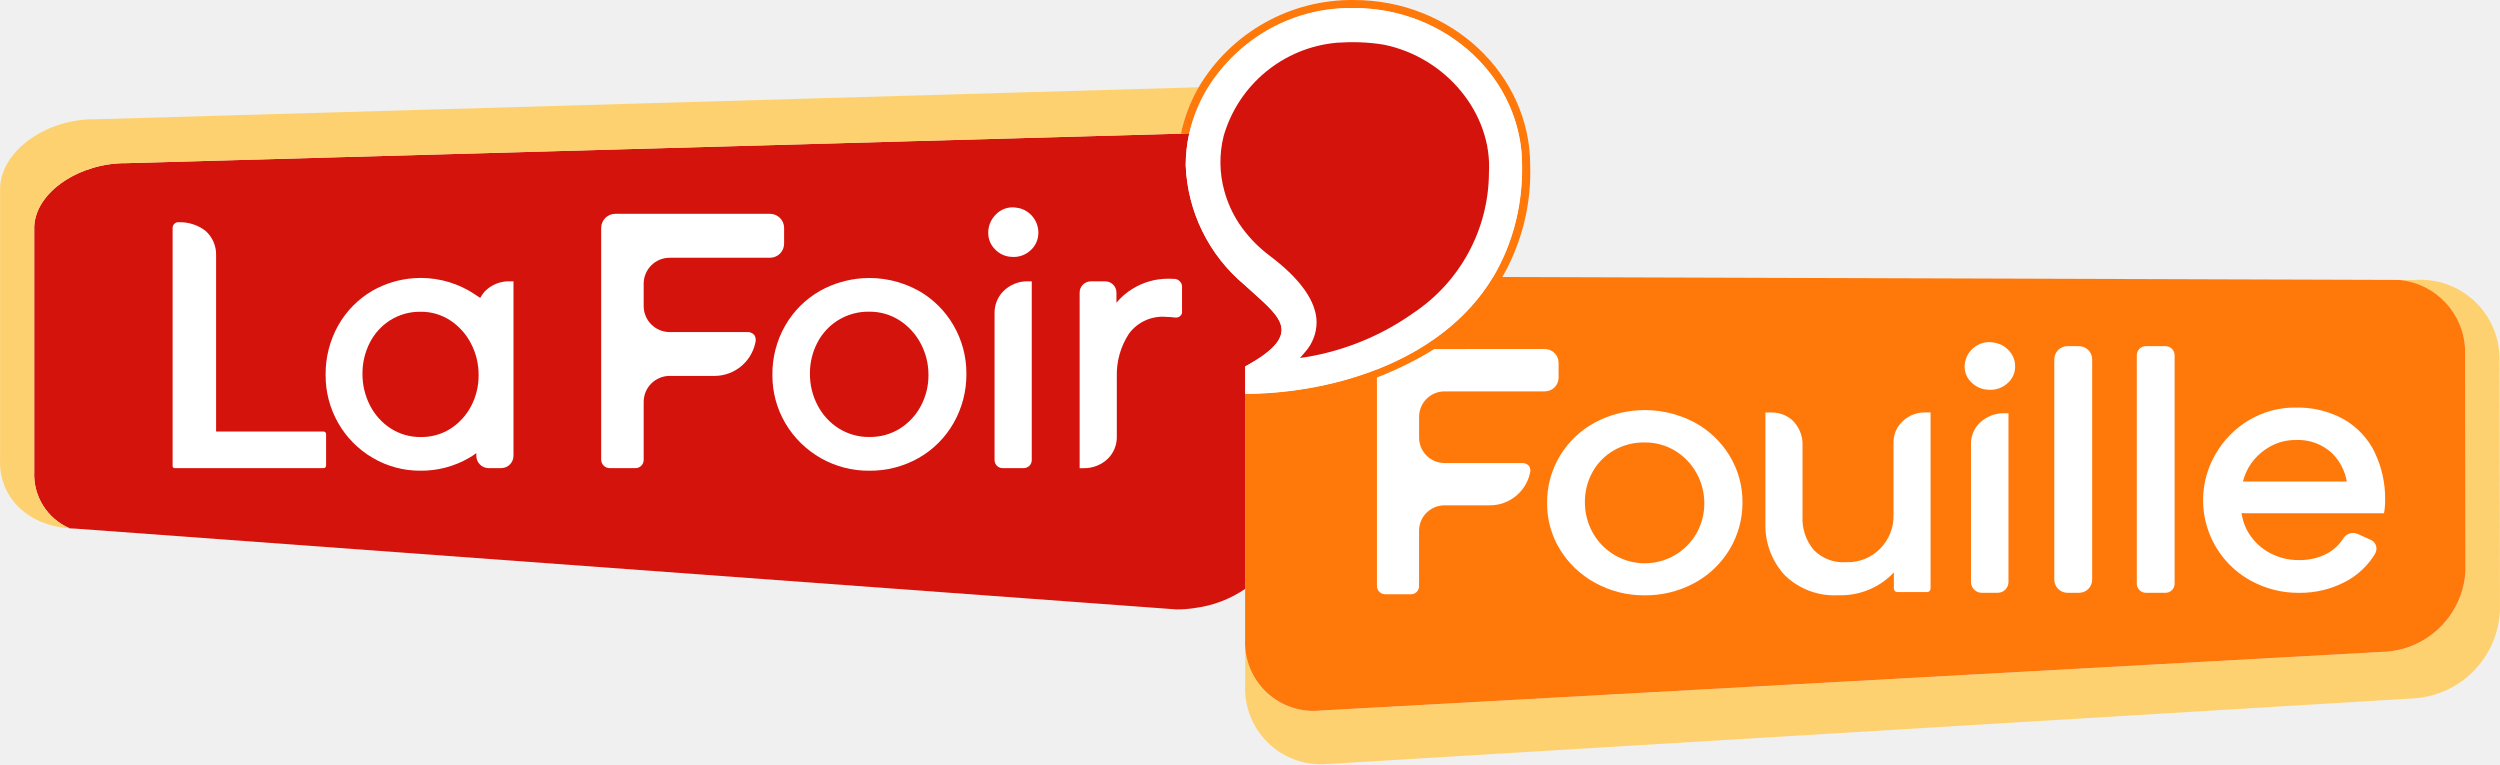
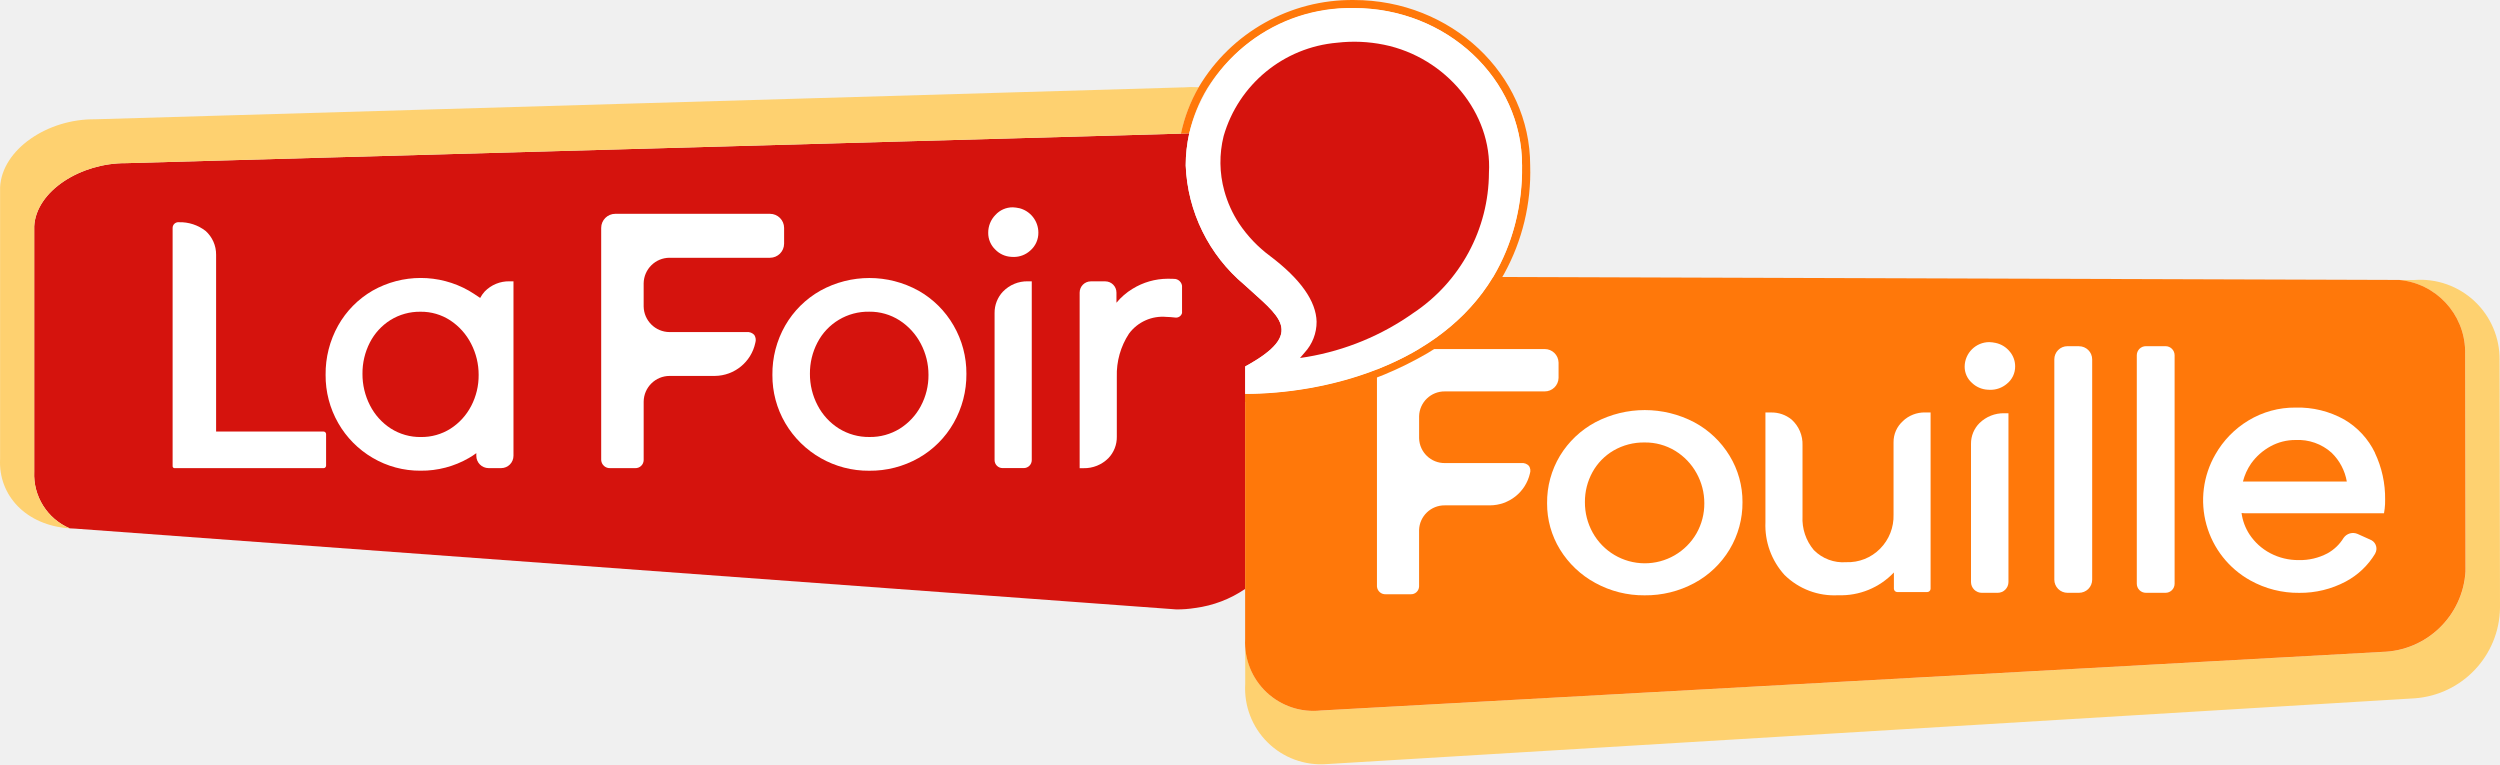
- <svg xmlns="http://www.w3.org/2000/svg" width="500" height="152.858" viewBox="0 0 500 152.858" version="1.1" id="svg244">
-   <defs id="defs210" />
-   <g id="g2053" transform="matrix(2.865711,0,0,2.865711,5.9283921e-4,0.00223147)" style="stroke-width:0.349">
-     <path id="path196" clip-path="url(#clipPath605)" d="m 100,75.677 c -0.1,0 -0.2,0.011 -0.307,0.018 l -73.873,2.068 c -3.187,-0.031 -6.3,1.941 -6.432,4.406 V 99.3 a 4.092,4.092 0 0 0 2.475,3.949 c 0.13,0.008 0.259,0.018 0.393,0.019 l 70.037,5.137 6.801,0.5 a 7.873,7.873 0 0 0 1.318,-0.1 8.008,8.008 0 0 0 3.492,-1.334 V 91.954 h -0.004 c 4.351,-2.377 2.284,-3.533 -0.053,-5.699 A 11.45,11.45 0 0 1 99.748,77.923 10.336,10.336 0 0 1 100,75.677 Z" transform="translate(-17,-66.376)" style="fill:#d5130d;fill-opacity:1;stroke-width:0.349" />
-     <path id="path198" clip-path="url(#clipPath601)" d="m 789.39,158.9 a 5.53,5.53 0 0 0 -0.705,0.008 h -1.049 a 5.068,5.068 0 0 1 4.602,4.928 l 0.025,15.414 a 5.973,5.973 0 0 1 -5.82,5.617 l -74.059,4.092 a 4.774,4.774 0 0 1 -5.289,-4.977 v 3.129 a 5.292,5.292 0 0 0 5.656,5.584 l 75.945,-4.59 a 6.421,6.421 0 0 0 5.971,-6.307 l -0.031,-17.305 a 5.53,5.53 0 0 0 -5.246,-5.594 z" transform="translate(-620.191,-139.369)" style="fill:#fed170;fill-opacity:1;stroke-width:0.349" />
-     <path id="path200" clip-path="url(#clipPath597)" d="m 724.398,157.285 c -3.713,6.181 -11.763,8.164 -17.309,8.164 v 17.115 a 4.774,4.774 0 0 0 5.289,4.977 l 74.057,-4.092 a 5.973,5.973 0 0 0 5.822,-5.617 l -0.023,-15.414 a 5.068,5.068 0 0 0 -4.6,-4.928 z" transform="translate(-620.191,-137.955)" style="fill:#ff780a;fill-opacity:1;stroke-width:0.349" />
-     <path id="path202" clip-path="url(#clipPath593)" d="M 83.656,49.401 6.615,51.637 c -3.275,-0.037 -6.475,2.09 -6.609,4.744 V 75.34 C -0.123,77.885 1.815,79.986 4.863,80.184 3.296,79.512 2.31,77.94 2.389,76.237 V 59.106 c 0.131,-2.465 3.245,-4.437 6.432,-4.406 L 82.42,52.639 c 0.238,-1.138 0.656,-2.231 1.236,-3.238 z" transform="translate(0,-43.313)" style="fill:#fed170;fill-opacity:1;stroke-width:0.349" />
-   </g>
-   <g id="g664" transform="matrix(2.865711,0,0,2.865711,5.9283921e-4,0.00223147)" style="stroke-width:0.349">
-     <path id="path204" clip-path="url(#clipPath589)" d="m 98.472,126.192 a 0.4,0.4 0 0 0 -0.445,0.42 v 16.609 a 0.135,0.135 0 0 0 0.135,0.135 h 10.4 a 0.176,0.176 0 0 0 0.176,-0.176 v -2.199 a 0.18,0.18 0 0 0 -0.18,-0.182 h -0.006 -7.49 v -12.338 a 2.2,2.2 0 0 0 -0.734,-1.662 2.9,2.9 0 0 0 -1.855,-0.607 z" transform="translate(-85.98,-110.684)" style="fill:#ffffff;stroke-width:0.349" />
-     <path id="path206" clip-path="url(#clipPath585)" d="m 191.031,157.874 a 6.816,6.816 0 0 0 -2.857,0.867 6.474,6.474 0 0 0 -2.4,2.432 6.888,6.888 0 0 0 -0.877,3.447 6.667,6.667 0 0 0 0.877,3.359 6.6,6.6 0 0 0 2.4,2.428 6.482,6.482 0 0 0 3.35,0.9 6.608,6.608 0 0 0 3.373,-0.887 c 0.18,-0.1 0.352,-0.22 0.518,-0.34 v 0.186 a 0.859,0.859 0 0 0 0.857,0.861 h 0.879 a 0.859,0.859 0 0 0 0.857,-0.861 v -12.176 h -0.275 a 2.346,2.346 0 0 0 -1.732,0.709 2.257,2.257 0 0 0 -0.316,0.451 c -0.3,-0.205 -0.579,-0.386 -0.791,-0.51 a 6.816,6.816 0 0 0 -3.861,-0.867 z m 0.492,2.34 a 3.712,3.712 0 0 1 2.074,0.604 4.267,4.267 0 0 1 1.453,1.627 4.7,4.7 0 0 1 0.525,2.178 4.6,4.6 0 0 1 -0.523,2.178 h -0.002 a 4.142,4.142 0 0 1 -1.439,1.576 3.763,3.763 0 0 1 -2.066,0.58 3.806,3.806 0 0 1 -2.1,-0.594 4.16,4.16 0 0 1 -1.451,-1.611 4.754,4.754 0 0 1 -0.525,-2.205 4.689,4.689 0 0 1 0.514,-2.18 4.016,4.016 0 0 1 1.434,-1.57 3.878,3.878 0 0 1 2.107,-0.582 z" transform="translate(-162.172,-138.458)" style="fill:#ffffff;stroke-width:0.349" />
-     <path style="fill:#ffffff;stroke-width:0.349" d="m 524.595,167.298 a 2.406,2.406 0 0 0 -1.736,0.688 2.016,2.016 0 0 0 -0.592,1.443 v 9.648 a 0.754,0.754 0 0 0 0.758,0.752 h 1.1 a 0.754,0.754 0 0 0 0.758,-0.752 v -11.779 z" transform="translate(-384.71,-138.458)" id="path1402" />
-     <path style="fill:#ffffff;stroke-width:0.349" d="m 519.054,167.241 a 2.2,2.2 0 0 0 -1.539,0.6 v 0.006 a 1.951,1.951 0 0 0 -0.654,1.482 v 5.037 a 3.242,3.242 0 0 1 -0.934,2.383 3.157,3.157 0 0 1 -2.373,0.943 2.868,2.868 0 0 1 -2.256,-0.846 3.382,3.382 0 0 1 -0.789,-2.357 v -4.951 a 2.3,2.3 0 0 0 -0.764,-1.801 2.194,2.194 0 0 0 -1.43,-0.494 h -0.395 v 7.662 a 5.149,5.149 0 0 0 1.326,3.674 4.941,4.941 0 0 0 3.76,1.42 5.094,5.094 0 0 0 3.879,-1.59 v 1.131 a 0.236,0.236 0 0 0 0.236,0.236 H 519.21 a 0.236,0.236 0 0 0 0.236,-0.236 V 167.241 Z" transform="translate(-384.71,-138.458)" id="path1400" />
-     <path style="fill:#ffffff;stroke-width:0.349" d="m 498.989,167.095 a 7.425,7.425 0 0 0 -2.941,0.834 6.446,6.446 0 0 0 -2.467,2.336 6.288,6.288 0 0 0 -0.898,3.312 6.1,6.1 0 0 0 0.898,3.229 6.564,6.564 0 0 0 2.465,2.334 7.016,7.016 0 0 0 3.441,0.865 7.155,7.155 0 0 0 3.465,-0.852 6.42,6.42 0 0 0 2.467,-2.35 6.308,6.308 0 0 0 0.9,-3.301 6.148,6.148 0 0 0 -0.9,-3.238 6.448,6.448 0 0 0 -2.465,-2.336 7.425,7.425 0 0 0 -3.965,-0.834 z m 0.498,2.242 a 4,4 0 0 1 2.133,0.582 4.2,4.2 0 0 1 1.494,1.562 4.286,4.286 0 0 1 0.541,2.096 4.2,4.2 0 0 1 -0.539,2.092 4.159,4.159 0 0 1 -7.254,-0.047 4.327,4.327 0 0 1 -0.541,-2.119 4.268,4.268 0 0 1 0.527,-2.096 3.969,3.969 0 0 1 1.475,-1.51 4.189,4.189 0 0 1 2.164,-0.561 z" transform="translate(-384.71,-138.458)" id="path1398" />
-     <path style="fill:#ffffff;stroke-width:0.349" d="m 544.917,166.901 a 6.23,6.23 0 0 0 -3.285,0.9 6.523,6.523 0 0 0 -2.312,2.373 6.4,6.4 0 0 0 2.441,8.791 6.873,6.873 0 0 0 3.418,0.867 6.777,6.777 0 0 0 3.242,-0.789 5.3,5.3 0 0 0 2.055,-1.951 0.1,0.1 0 0 1 0,-0.008 0.676,0.676 0 0 0 -0.246,-0.92 l -0.242,-0.111 -0.732,-0.33 a 0.8,0.8 0 0 0 -0.984,0.273 3.035,3.035 0 0 1 -1.131,1.08 4.074,4.074 0 0 1 -1.992,0.469 4.174,4.174 0 0 1 -2,-0.482 3.93,3.93 0 0 1 -1.449,-1.316 3.6,3.6 0 0 1 -0.549,-1.486 c 0.069,0 0.131,0.016 0.205,0.016 h 9.736 l 0.049,-0.324 a 4.675,4.675 0 0 0 0.029,-0.621 7.371,7.371 0 0 0 -0.715,-3.271 l 0.008,-0.002 a 5.427,5.427 0 0 0 -2.145,-2.322 6.6,6.6 0 0 0 -3.4,-0.834 z m -0.006,2.264 a 3.492,3.492 0 0 1 2.523,0.891 3.664,3.664 0 0 1 1.061,2.008 h -7.25 a 3.91,3.91 0 0 1 0.564,-1.248 4.031,4.031 0 0 1 1.355,-1.207 3.589,3.589 0 0 1 1.746,-0.443 z" transform="translate(-384.71,-138.458)" id="path1396" />
-     <path style="fill:#ffffff;stroke-width:0.349" d="m 481.782,162.817 a 0.964,0.964 0 0 0 -0.975,0.947 v 15.627 a 0.587,0.587 0 0 0 0.631,0.539 h 1.709 a 0.561,0.561 0 0 0 0.6,-0.539 v -3.943 a 1.776,1.776 0 0 1 1.801,-1.723 h 3.137 a 2.875,2.875 0 0 0 2.801,-2.229 0.612,0.612 0 0 0 -0.066,-0.521 0.628,0.628 0 0 0 -0.531,-0.201 h -5.338 a 1.779,1.779 0 0 1 -1.801,-1.729 v -1.551 a 1.776,1.776 0 0 1 1.801,-1.721 h 0.002 6.955 a 0.965,0.965 0 0 0 0.977,-0.949 v -1.061 a 0.965,0.965 0 0 0 -0.977,-0.947 z" transform="translate(-384.71,-138.458)" id="path1394" />
-     <path style="fill:#ffffff;stroke-width:0.349" d="m 534.474,162.616 a 0.634,0.634 0 0 0 -0.635,0.633 v 15.947 a 0.634,0.634 0 0 0 0.635,0.633 h 1.367 a 0.634,0.634 0 0 0 0.637,-0.633 v -15.947 a 0.634,0.634 0 0 0 -0.637,-0.633 z" transform="translate(-384.71,-138.458)" id="path1392" />
-     <path style="fill:#ffffff;stroke-width:0.349" d="m 529.003,162.616 a 0.918,0.918 0 0 0 -0.922,0.916 v 15.381 a 0.918,0.918 0 0 0 0.922,0.916 h 0.801 a 0.918,0.918 0 0 0 0.92,-0.916 v -15.377 a 0.918,0.918 0 0 0 -0.92,-0.916 v -0.004 z" transform="translate(-384.71,-138.458)" id="path1390" />
-     <path style="fill:#ffffff;stroke-width:0.349" d="m 523.548,162.333 a 1.726,1.726 0 0 0 -1.725,1.711 1.494,1.494 0 0 0 0.494,1.119 1.72,1.72 0 0 0 1.117,0.492 c 0.059,0.005 0.118,0.008 0.176,0.008 a 1.766,1.766 0 0 0 1.16,-0.42 1.535,1.535 0 0 0 0.578,-1.223 1.587,1.587 0 0 0 -0.387,-1.041 1.729,1.729 0 0 0 -0.975,-0.59 2.558,2.558 0 0 0 -0.439,-0.057 z" transform="translate(-384.71,-138.458)" id="path1388" />
-     <path style="fill:#ffffff;stroke-width:0.349" d="m 456.44,158.091 a 2.346,2.346 0 0 0 -1.727,0.711 h -0.002 a 2.151,2.151 0 0 0 -0.59,1.5 v 10.266 a 0.557,0.557 0 0 0 0.557,0.559 h 1.482 a 0.557,0.557 0 0 0 0.557,-0.559 v -12.477 z" transform="translate(-384.71,-138.458)" id="path1386" />
-     <path style="fill:#ffffff;stroke-width:0.349" d="m 466.194,157.909 a 4.7,4.7 0 0 0 -2.438,0.701 4.4,4.4 0 0 0 -1.129,0.975 v -0.707 a 0.783,0.783 0 0 0 -0.781,-0.785 h -1.006 a 0.783,0.783 0 0 0 -0.781,0.785 v 12.254 h 0.268 a 2.376,2.376 0 0 0 1.738,-0.699 2.107,2.107 0 0 0 0.588,-1.492 v -4.186 a 5.207,5.207 0 0 1 0.85,-3.014 2.918,2.918 0 0 1 2.613,-1.168 c 0.136,0 0.357,0.016 0.656,0.049 a 0.431,0.431 0 0 0 0.432,-0.318 v -1.9 a 0.56,0.56 0 0 0 -0.453,-0.475 l 0.002,-0.002 c -0.1,-0.009 -0.267,-0.018 -0.559,-0.018 z" transform="translate(-384.71,-138.458)" id="path1384" />
-     <path style="fill:#ffffff;stroke-width:0.349" d="m 444.876,157.878 a 7.076,7.076 0 0 0 -2.918,0.867 6.538,6.538 0 0 0 -2.447,2.432 6.779,6.779 0 0 0 -0.895,3.445 6.568,6.568 0 0 0 0.895,3.359 6.732,6.732 0 0 0 5.863,3.328 6.847,6.847 0 0 0 3.441,-0.885 6.516,6.516 0 0 0 2.447,-2.445 6.809,6.809 0 0 0 0.893,-3.434 6.635,6.635 0 0 0 -0.893,-3.371 6.547,6.547 0 0 0 -2.449,-2.432 v 0.002 a 7.076,7.076 0 0 0 -3.938,-0.867 z m 0.496,2.332 a 3.842,3.842 0 0 1 2.117,0.605 4.3,4.3 0 0 1 1.482,1.625 4.624,4.624 0 0 1 0.537,2.18 4.529,4.529 0 0 1 -0.535,2.176 v 0.002 a 4.174,4.174 0 0 1 -1.467,1.574 3.9,3.9 0 0 1 -2.109,0.582 3.941,3.941 0 0 1 -2.145,-0.594 4.183,4.183 0 0 1 -1.48,-1.611 4.675,4.675 0 0 1 -0.537,-2.205 4.613,4.613 0 0 1 0.523,-2.18 3.987,3.987 0 0 1 3.613,-2.154 z" transform="translate(-384.71,-138.458)" id="path1382" />
-     <path style="fill:#ffffff;stroke-width:0.349" d="m 427.649,153.38 a 0.985,0.985 0 0 0 -0.982,0.98 v 16.209 a 0.6,0.6 0 0 0 0.637,0.559 h 1.721 a 0.571,0.571 0 0 0 0.607,-0.559 v -4.09 a 1.814,1.814 0 0 1 1.812,-1.787 h 3.16 a 2.916,2.916 0 0 0 2.82,-2.311 0.652,0.652 0 0 0 -0.068,-0.541 0.623,0.623 0 0 0 -0.535,-0.207 h -5.377 a 1.818,1.818 0 0 1 -1.812,-1.793 v -1.609 a 1.814,1.814 0 0 1 1.811,-1.785 h 0.002 7.004 a 0.986,0.986 0 0 0 0.984,-0.982 v -1.102 a 0.986,0.986 0 0 0 -0.984,-0.982 z" transform="translate(-384.71,-138.458)" id="path1380" />
-     <path style="fill:#ffffff;stroke-width:0.349" d="m 455.394,152.927 a 1.619,1.619 0 0 0 -1.215,0.533 1.763,1.763 0 0 0 -0.5,1.246 1.589,1.589 0 0 0 0.49,1.166 1.666,1.666 0 0 0 1.109,0.51 c 0.059,0.006 0.117,0.008 0.174,0.008 a 1.7,1.7 0 0 0 1.152,-0.438 1.627,1.627 0 0 0 0.574,-1.271 1.761,1.761 0 0 0 -1.352,-1.701 l 0.002,0.004 a 2.443,2.443 0 0 0 -0.436,-0.057 z" transform="translate(-384.71,-138.458)" id="path208" />
-   </g>
-   <g id="g655" transform="matrix(2.865711,0,0,2.865711,5.9283921e-4,0.00223147)" style="stroke-width:0.349" />
-   <g id="g2047" transform="matrix(2.865711,0,0,2.865711,5.9283921e-4,0.00223147)" style="stroke-width:0.349">
-     <path id="path234" clip-path="url(#clipPath529)" d="m 682.687,0 c -4.437,-0.05 -8.564,2.268 -10.832,6.082 -0.582,1.009 -0.999,2.104 -1.238,3.244 l 0.273,-0.008 c 0.1,-0.007 0.2,-0.014 0.307,-0.018 0.248,-1.11 0.675,-2.172 1.264,-3.145 2.199,-3.522 6.077,-5.641 10.229,-5.59 6.482,0 11.736,4.942 11.736,10.979 0,12.377 -11.901,15.933 -19.326,15.949 v 0.566 c 4.467,0.012 8.857,-1.164 12.719,-3.408 4.595,-2.741 7.342,-7.76 7.174,-13.107 C 694.991,5.178 689.471,0 682.687,0 Z" transform="translate(-588.199)" style="fill:#ff780a;fill-opacity:1;stroke-width:0.349" />
-     <path id="path236" clip-path="url(#clipPath525)" style="fill:#ffffff;stroke-width:0.349" d="m 684.575,4.598 c -5.189,0.106 -9.703,3.667 -10.986,8.738 -0.164,0.736 -0.244,1.488 -0.244,2.242 0.127,3.231 1.614,6.258 4.094,8.332 2.337,2.168 4.4,3.324 0.053,5.699 v 1.916 c 5.545,0 13.601,-1.982 17.311,-8.164 1.376,-2.36 2.074,-5.055 2.016,-7.787 0,-6.037 -5.256,-10.978 -11.738,-10.977 -0.169,-0.004 -0.337,-0.003 -0.504,0 z" transform="translate(-590.591,-4.037)" />
-     <path id="path238" clip-path="url(#clipPath521)" style="fill:#d5130d;fill-opacity:1;stroke-width:0.349" d="m 701.205,23.753 c -3.738,0.32 -6.891,2.911 -7.93,6.516 -0.313,1.258 -0.297,2.575 0.047,3.824 0.222,0.811 0.571,1.582 1.033,2.285 0.587,0.874 1.32,1.641 2.166,2.268 2.117,1.6 3.208,3.143 3.242,4.578 0.005,0.798 -0.293,1.568 -0.834,2.154 l -0.326,0.379 0.494,-0.074 c 2.675,-0.453 5.214,-1.503 7.428,-3.072 3.274,-2.182 5.247,-5.849 5.266,-9.783 0.24,-4.127 -2.983,-8.053 -7.336,-8.936 -1.123,-0.193 -2.287,-0.204 -3.25,-0.139 z" transform="translate(-607.877,-20.774)" />
+ <svg xmlns="http://www.w3.org/2000/svg" viewBox="-0.000 -0.001 174.476 53.341">
+   <defs>
+     <clipPath id="a">
+       <rect width="174.473" height="53.334" fill="none" />
+     </clipPath>
+     <clipPath id="c">
+       <rect width="74.152" height="22.092" fill="none" />
+     </clipPath>
+     <clipPath id="e">
+       <rect width="74.092" height="21.384" fill="none" />
+     </clipPath>
+     <clipPath id="f">
+       <rect width="74.093" height="21.384" fill="none" />
+     </clipPath>
+   </defs>
+   <g clip-path="url(#a)">
+     <g clip-path="url(#a)">
+       <path d="M103.9,91.954c4.351-2.377,2.285-3.534-.052-5.7a11.45,11.45,0,0,1-4.1-8.332A10.336,10.336,0,0,1,100,75.677c-.1,0-.2.01-.307.017L25.82,77.762c-3.187-.031-6.3,1.942-6.432,4.407V99.3a4.092,4.092,0,0,0,2.475,3.949c.13.008.258.019.392.02l70.038,5.137,6.8.5a7.873,7.873,0,0,0,1.319-.1,8.008,8.008,0,0,0,3.492-1.334V91.954Z" transform="translate(-17 -66.376)" fill="#d5130d" />
+       <path d="M794.637,164.494a5.53,5.53,0,0,0-5.952-5.585l-1.048,0a5.068,5.068,0,0,1,4.6,4.927l.027,15.414a5.973,5.973,0,0,1-5.822,5.618l-74.058,4.09a4.774,4.774,0,0,1-5.289-4.976v3.129a5.292,5.292,0,0,0,5.657,5.585l75.945-4.591a6.421,6.421,0,0,0,5.97-6.306Z" transform="translate(-620.191 -139.369)" fill="#fed170" />
+       <path d="M792.234,162.418a5.068,5.068,0,0,0-4.6-4.927l-63.235-.206c-3.713,6.181-11.764,8.164-17.31,8.164v17.115a4.774,4.774,0,0,0,5.289,4.976l74.058-4.09a5.973,5.973,0,0,0,5.822-5.618Z" transform="translate(-620.191 -137.955)" fill="#ff780a" />
+       <path d="M82.522,49.411,6.615,51.637C3.34,51.6.14,53.727.006,56.381V75.34c-.129,2.545,1.809,4.647,4.857,4.845a4.092,4.092,0,0,1-2.475-3.949V59.106c.131-2.465,3.245-4.438,6.432-4.407l73.6-2.06A11.014,11.014,0,0,1,83.656,49.4a8.205,8.205,0,0,0-1.133.016" transform="translate(0 -43.313)" fill="#fed170" />
+       <path d="M108.553,140.8h-7.491V128.461a2.2,2.2,0,0,0-.734-1.662,2.9,2.9,0,0,0-1.855-.607.4.4,0,0,0-.446.419v16.61a.135.135,0,0,0,.135.135h10.4a.176.176,0,0,0,.176-.176v-2.2a.18.18,0,0,0-.18-.18" transform="translate(-85.98 -110.684)" fill="#fff" />
+       <path d="M196,158.8a2.257,2.257,0,0,0-.317.45c-.3-.205-.578-.384-.79-.508a6.816,6.816,0,0,0-6.72,0,6.474,6.474,0,0,0-2.4,2.431,6.888,6.888,0,0,0-.877,3.447,6.667,6.667,0,0,0,.878,3.359,6.6,6.6,0,0,0,2.4,2.428,6.482,6.482,0,0,0,3.35.9,6.608,6.608,0,0,0,3.373-.886c.18-.1.351-.219.517-.339v.184a.859.859,0,0,0,.857.861h.88a.859.859,0,0,0,.857-.861V158.09h-.276A2.346,2.346,0,0,0,196,158.8m-.949,8a4.142,4.142,0,0,1-1.439,1.575,3.763,3.763,0,0,1-2.066.582,3.806,3.806,0,0,1-2.1-.595,4.16,4.16,0,0,1-1.451-1.611,4.754,4.754,0,0,1-.526-2.205,4.689,4.689,0,0,1,.513-2.179,4.016,4.016,0,0,1,1.435-1.571,3.878,3.878,0,0,1,2.106-.583,3.712,3.712,0,0,1,2.075.605,4.267,4.267,0,0,1,1.453,1.626,4.7,4.7,0,0,1,.526,2.179,4.6,4.6,0,0,1-.525,2.176" transform="translate(-162.172 -138.458)" fill="#fff" />
+       <path d="M448.814,158.745h0a7.076,7.076,0,0,0-6.856,0,6.538,6.538,0,0,0-2.448,2.431,6.779,6.779,0,0,0-.894,3.447,6.568,6.568,0,0,0,.895,3.359,6.732,6.732,0,0,0,5.863,3.328,6.847,6.847,0,0,0,3.441-.886,6.516,6.516,0,0,0,2.448-2.445,6.809,6.809,0,0,0,.893-3.434,6.635,6.635,0,0,0-.894-3.37,6.547,6.547,0,0,0-2.448-2.431m.16,8.054a4.174,4.174,0,0,1-1.468,1.575,3.9,3.9,0,0,1-2.108.582,3.941,3.941,0,0,1-2.146-.595,4.183,4.183,0,0,1-1.48-1.611,4.675,4.675,0,0,1-.537-2.205,4.613,4.613,0,0,1,.524-2.179,3.987,3.987,0,0,1,3.613-2.155,3.842,3.842,0,0,1,2.117.605,4.3,4.3,0,0,1,1.483,1.626,4.624,4.624,0,0,1,.537,2.179,4.529,4.529,0,0,1-.535,2.176" transform="translate(-384.71 -138.458)" fill="#fff" />
+       <path d="M565.378,160.452a2.151,2.151,0,0,0-.589,1.5v10.265a.557.557,0,0,0,.556.558h1.483a.557.557,0,0,0,.556-.558V159.74h-.276a2.346,2.346,0,0,0-1.728.712" transform="translate(-495.377 -140.108)" fill="#fff" />
+       <path d="M563.356,117.776a2.443,2.443,0,0,0-.437-.058,1.619,1.619,0,0,0-1.215.534,1.763,1.763,0,0,0-.5,1.247,1.589,1.589,0,0,0,.491,1.165,1.666,1.666,0,0,0,1.109.51c.059.006.118.008.175.008a1.7,1.7,0,0,0,1.151-.437h0a1.627,1.627,0,0,0,.574-1.273,1.761,1.761,0,0,0-1.351-1.7" transform="translate(-492.236 -103.25)" fill="#fff" />
+       <path d="M619.8,158.295c-.1-.009-.266-.017-.558-.017a4.7,4.7,0,0,0-2.439.7,4.4,4.4,0,0,0-1.128.975v-.708a.783.783,0,0,0-.781-.784h-1.007a.783.783,0,0,0-.781.784V171.5h.269a2.376,2.376,0,0,0,1.737-.7,2.107,2.107,0,0,0,.588-1.491v-4.187a5.207,5.207,0,0,1,.85-3.013,2.918,2.918,0,0,1,2.614-1.167c.136,0,.357.016.656.049h0a.431.431,0,0,0,.432-.319v-1.9a.56.56,0,0,0-.454-.475" transform="translate(-537.757 -138.826)" fill="#fff" />
+       <path d="M346.139,124.487h7.007a.986.986,0,0,0,.984-.984v-1.1a.986.986,0,0,0-.984-.984h-10.8a.985.985,0,0,0-.982.982v16.209a.6.6,0,0,0,.636.558h1.722a.571.571,0,0,0,.607-.558v-4.091a1.814,1.814,0,0,1,1.813-1.786h3.16a2.916,2.916,0,0,0,2.819-2.311.652.652,0,0,0-.067-.542.623.623,0,0,0-.535-.207h-5.378a1.818,1.818,0,0,1-1.813-1.793v-1.608a1.814,1.814,0,0,1,1.813-1.786" transform="translate(-299.407 -106.498)" fill="#fff" />
+       <path d="M888.817,233.7a7.425,7.425,0,0,0-6.906,0,6.446,6.446,0,0,0-2.466,2.336,6.288,6.288,0,0,0-.9,3.313,6.1,6.1,0,0,0,.9,3.229,6.564,6.564,0,0,0,2.463,2.333,7.016,7.016,0,0,0,3.442.866,7.155,7.155,0,0,0,3.466-.852,6.42,6.42,0,0,0,2.466-2.35,6.308,6.308,0,0,0,.9-3.3,6.148,6.148,0,0,0-.9-3.239,6.448,6.448,0,0,0-2.465-2.336m.162,7.741a4.159,4.159,0,0,1-7.254-.046,4.327,4.327,0,0,1-.54-2.12,4.268,4.268,0,0,1,.527-2.095,3.969,3.969,0,0,1,1.474-1.51,4.189,4.189,0,0,1,2.165-.561,4,4,0,0,1,2.132.582,4.2,4.2,0,0,1,1.494,1.563,4.286,4.286,0,0,1,.541,2.095,4.2,4.2,0,0,1-.539,2.092" transform="translate(-770.573 -204.23)" fill="#fff" />
+       <path d="M1012.13,234.852h0a1.951,1.951,0,0,0-.654,1.482v5.037a3.242,3.242,0,0,1-.935,2.383,3.157,3.157,0,0,1-2.372.943,2.868,2.868,0,0,1-2.257-.846,3.382,3.382,0,0,1-.789-2.356v-4.952a2.3,2.3,0,0,0-.762-1.8,2.194,2.194,0,0,0-1.431-.494h-.395v7.661a5.149,5.149,0,0,0,1.328,3.674,4.941,4.941,0,0,0,3.758,1.42,5.094,5.094,0,0,0,3.88-1.589v1.131a.236.236,0,0,0,.237.236h2.087a.236.236,0,0,0,.237-.236v-12.3h-.394a2.2,2.2,0,0,0-1.538.6" transform="translate(-879.325 -205.463)" fill="#fff" />
+       <path d="M1117.835,194.323a2.558,2.558,0,0,0-.441-.056,1.726,1.726,0,0,0-1.723,1.711,1.494,1.494,0,0,0,.494,1.12,1.72,1.72,0,0,0,1.117.491c.059.005.117.008.175.008a1.766,1.766,0,0,0,1.16-.42h0a1.535,1.535,0,0,0,.578-1.223,1.587,1.587,0,0,0-.387-1.04,1.729,1.729,0,0,0-.974-.591" transform="translate(-978.557 -170.392)" fill="#fff" />
+       <path d="M1168.331,196.581h-.8a.918.918,0,0,0-.921.915v15.381a.918.918,0,0,0,.921.916h.8a.918.918,0,0,0,.921-.916V197.5a.918.918,0,0,0-.921-.915" transform="translate(-1023.238 -172.422)" fill="#fff" />
+       <path d="M1215.432,196.581h-1.367a.634.634,0,0,0-.636.632v15.947a.634.634,0,0,0,.636.633h1.367a.634.634,0,0,0,.636-.633V197.213a.634.634,0,0,0-.636-.632" transform="translate(-1064.301 -172.422)" fill="#fff" />
+       <path d="M1119.864,235.342a2.016,2.016,0,0,0-.591,1.442v9.65a.754.754,0,0,0,.757.752h1.1a.754.754,0,0,0,.757-.752V234.653h-.287a2.406,2.406,0,0,0-1.736.689" transform="translate(-981.716 -205.814)" fill="#fff" />
+       <path d="M1263.155,234.592a5.427,5.427,0,0,0-2.144-2.321,6.6,6.6,0,0,0-3.4-.834,6.23,6.23,0,0,0-3.286.9,6.523,6.523,0,0,0-2.311,2.372,6.4,6.4,0,0,0,2.44,8.791,6.873,6.873,0,0,0,3.418.868,6.777,6.777,0,0,0,3.242-.789,5.3,5.3,0,0,0,2.055-1.951.1.1,0,0,1,0-.009.676.676,0,0,0-.246-.918l-.242-.112-.733-.33a.8.8,0,0,0-.983.273,3.035,3.035,0,0,1-1.132,1.081,4.074,4.074,0,0,1-1.992.468,4.174,4.174,0,0,1-2-.483,3.93,3.93,0,0,1-1.448-1.316,3.6,3.6,0,0,1-.55-1.486c.069,0,.131.016.205.016h9.737l.048-.325a4.675,4.675,0,0,0,.03-.621,7.371,7.371,0,0,0-.715-3.272m-9.209,2.005a3.91,3.91,0,0,1,.565-1.249,4.031,4.031,0,0,1,1.355-1.206,3.589,3.589,0,0,1,1.746-.444,3.492,3.492,0,0,1,2.524.891,3.664,3.664,0,0,1,1.06,2.008Z" transform="translate(-1097.404 -202.993)" fill="#fff" />
+       <path d="M786.676,201.159h6.956a.965.965,0,0,0,.976-.948V199.15a.965.965,0,0,0-.976-.948H782.908a.964.964,0,0,0-.975.947v15.628a.587.587,0,0,0,.631.538h1.709a.561.561,0,0,0,.6-.538v-3.944a1.776,1.776,0,0,1,1.8-1.722h3.137a2.875,2.875,0,0,0,2.8-2.228.612.612,0,0,0-.066-.523.628.628,0,0,0-.531-.2h-5.338a1.779,1.779,0,0,1-1.8-1.729v-1.55a1.776,1.776,0,0,1,1.8-1.722" transform="translate(-685.835 -173.843)" fill="#fff" />
+       <path d="M682.688,0a12.442,12.442,0,0,0-10.833,6.082,11.017,11.017,0,0,0-1.239,3.244l.274-.008c.1-.007.2-.013.307-.017a10.485,10.485,0,0,1,1.264-3.144A11.886,11.886,0,0,1,682.689.566c6.482,0,11.736,4.941,11.736,10.978,0,12.377-11.9,15.934-19.325,15.95v.566a25.173,25.173,0,0,0,12.718-3.408,14.723,14.723,0,0,0,7.173-13.107C694.99,5.178,689.472,0,682.688,0" transform="translate(-588.199)" fill="#ff780a" />
+       <path d="M685.08,4.6a11.578,11.578,0,0,0-11.49,8.735,10.342,10.342,0,0,0-.246,2.243,11.45,11.45,0,0,0,4.095,8.332c2.337,2.168,4.4,3.325.053,5.7v1.916c5.545,0,13.6-1.982,17.31-8.164a14.828,14.828,0,0,0,2.015-7.787c0-6.037-5.255-10.978-11.737-10.978" transform="translate(-590.591 -4.037)" fill="#fff" />
+       <path d="M704.453,23.892h0a10.358,10.358,0,0,0-3.247-.139,9.055,9.055,0,0,0-7.931,6.515,7.54,7.54,0,0,0,.047,3.825,8.021,8.021,0,0,0,1.033,2.284,9.2,9.2,0,0,0,2.167,2.269c2.117,1.6,3.207,3.142,3.241,4.577a3.151,3.151,0,0,1-.834,2.155l-.325.379.494-.075a18.056,18.056,0,0,0,7.427-3.072,11.823,11.823,0,0,0,5.266-9.783c.24-4.127-2.983-8.052-7.336-8.935" transform="translate(-607.877 -20.774)" fill="#d5130d" />
+     </g>
  </g>
</svg>
